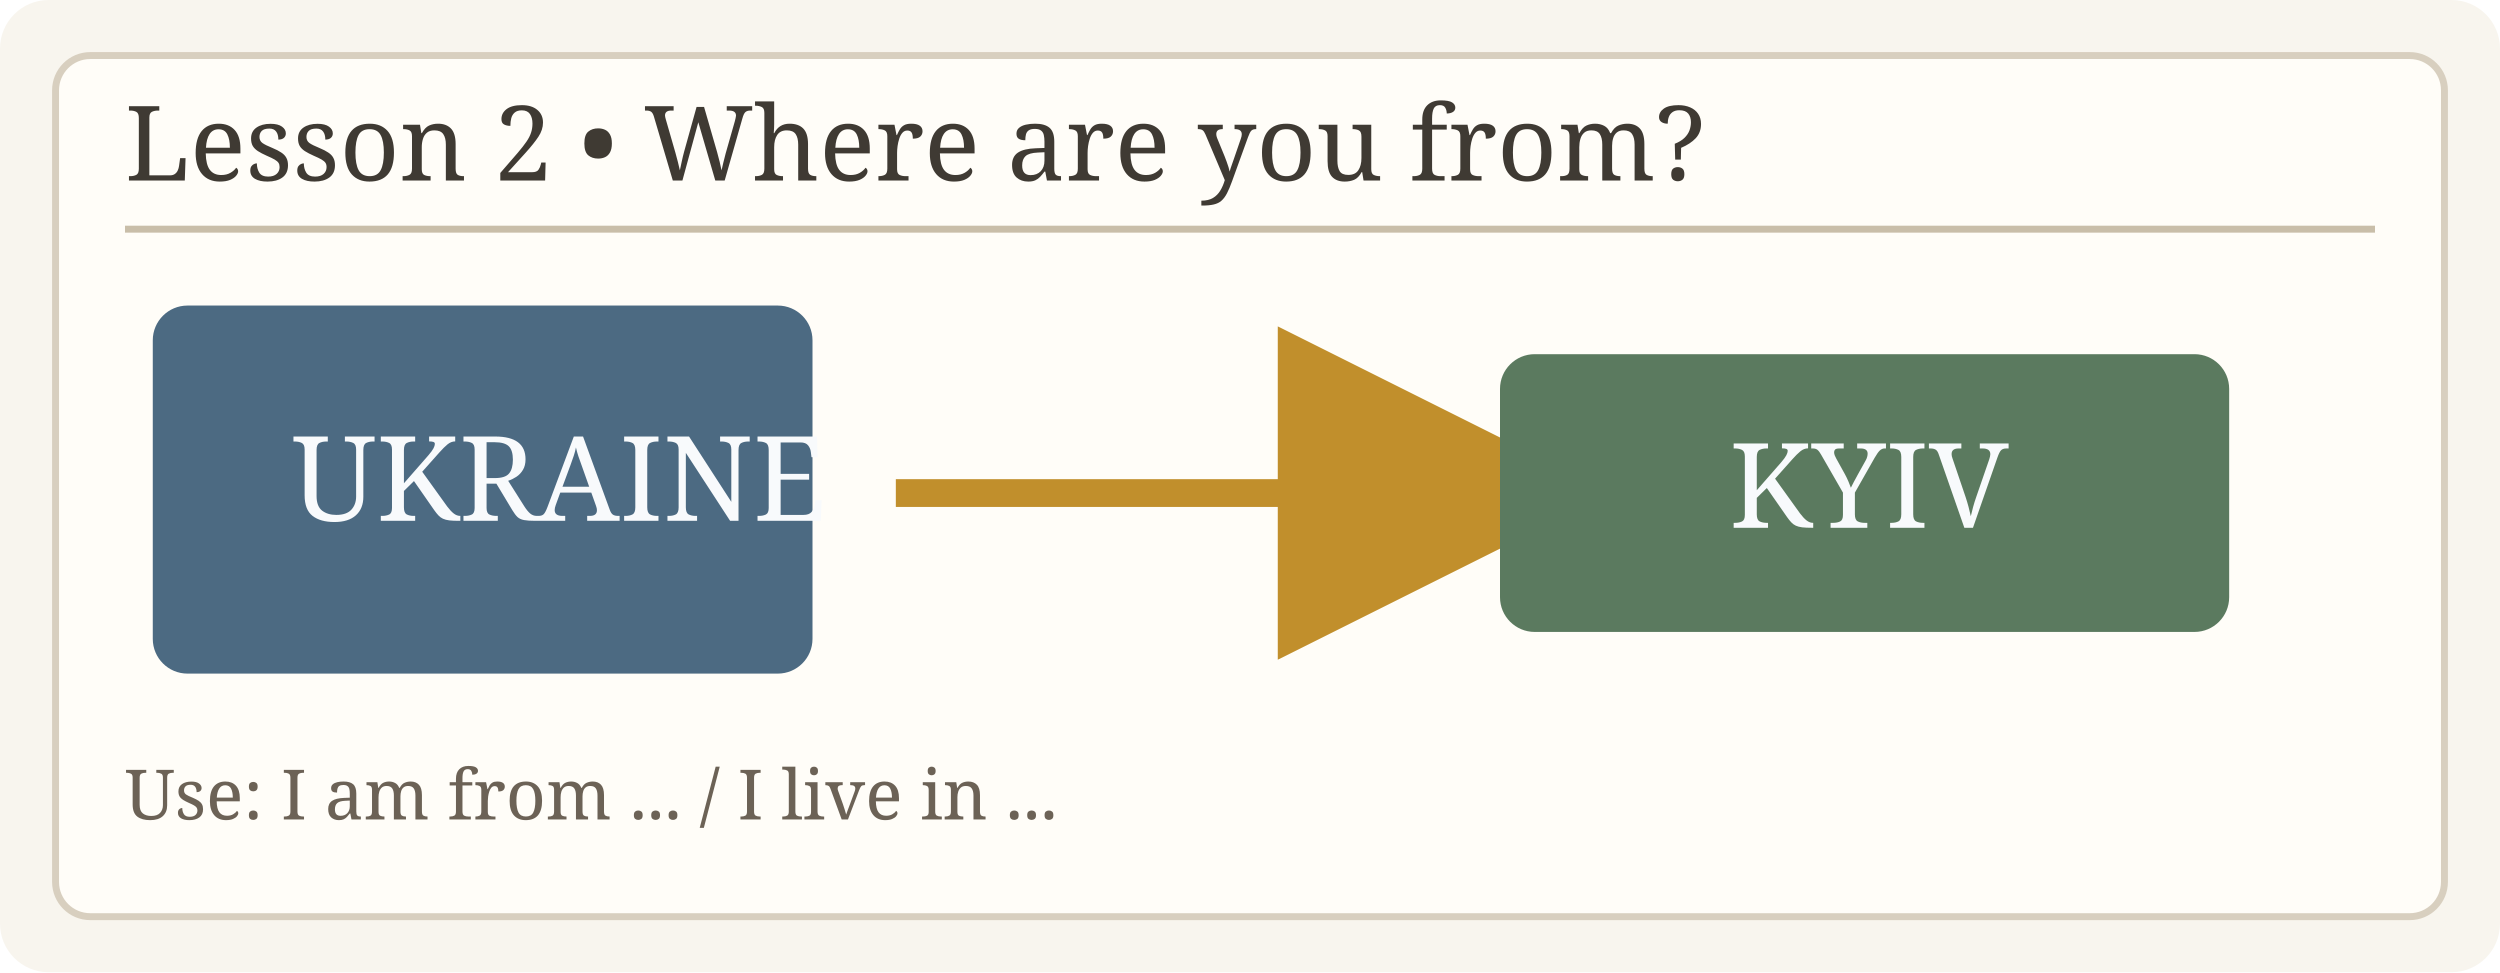
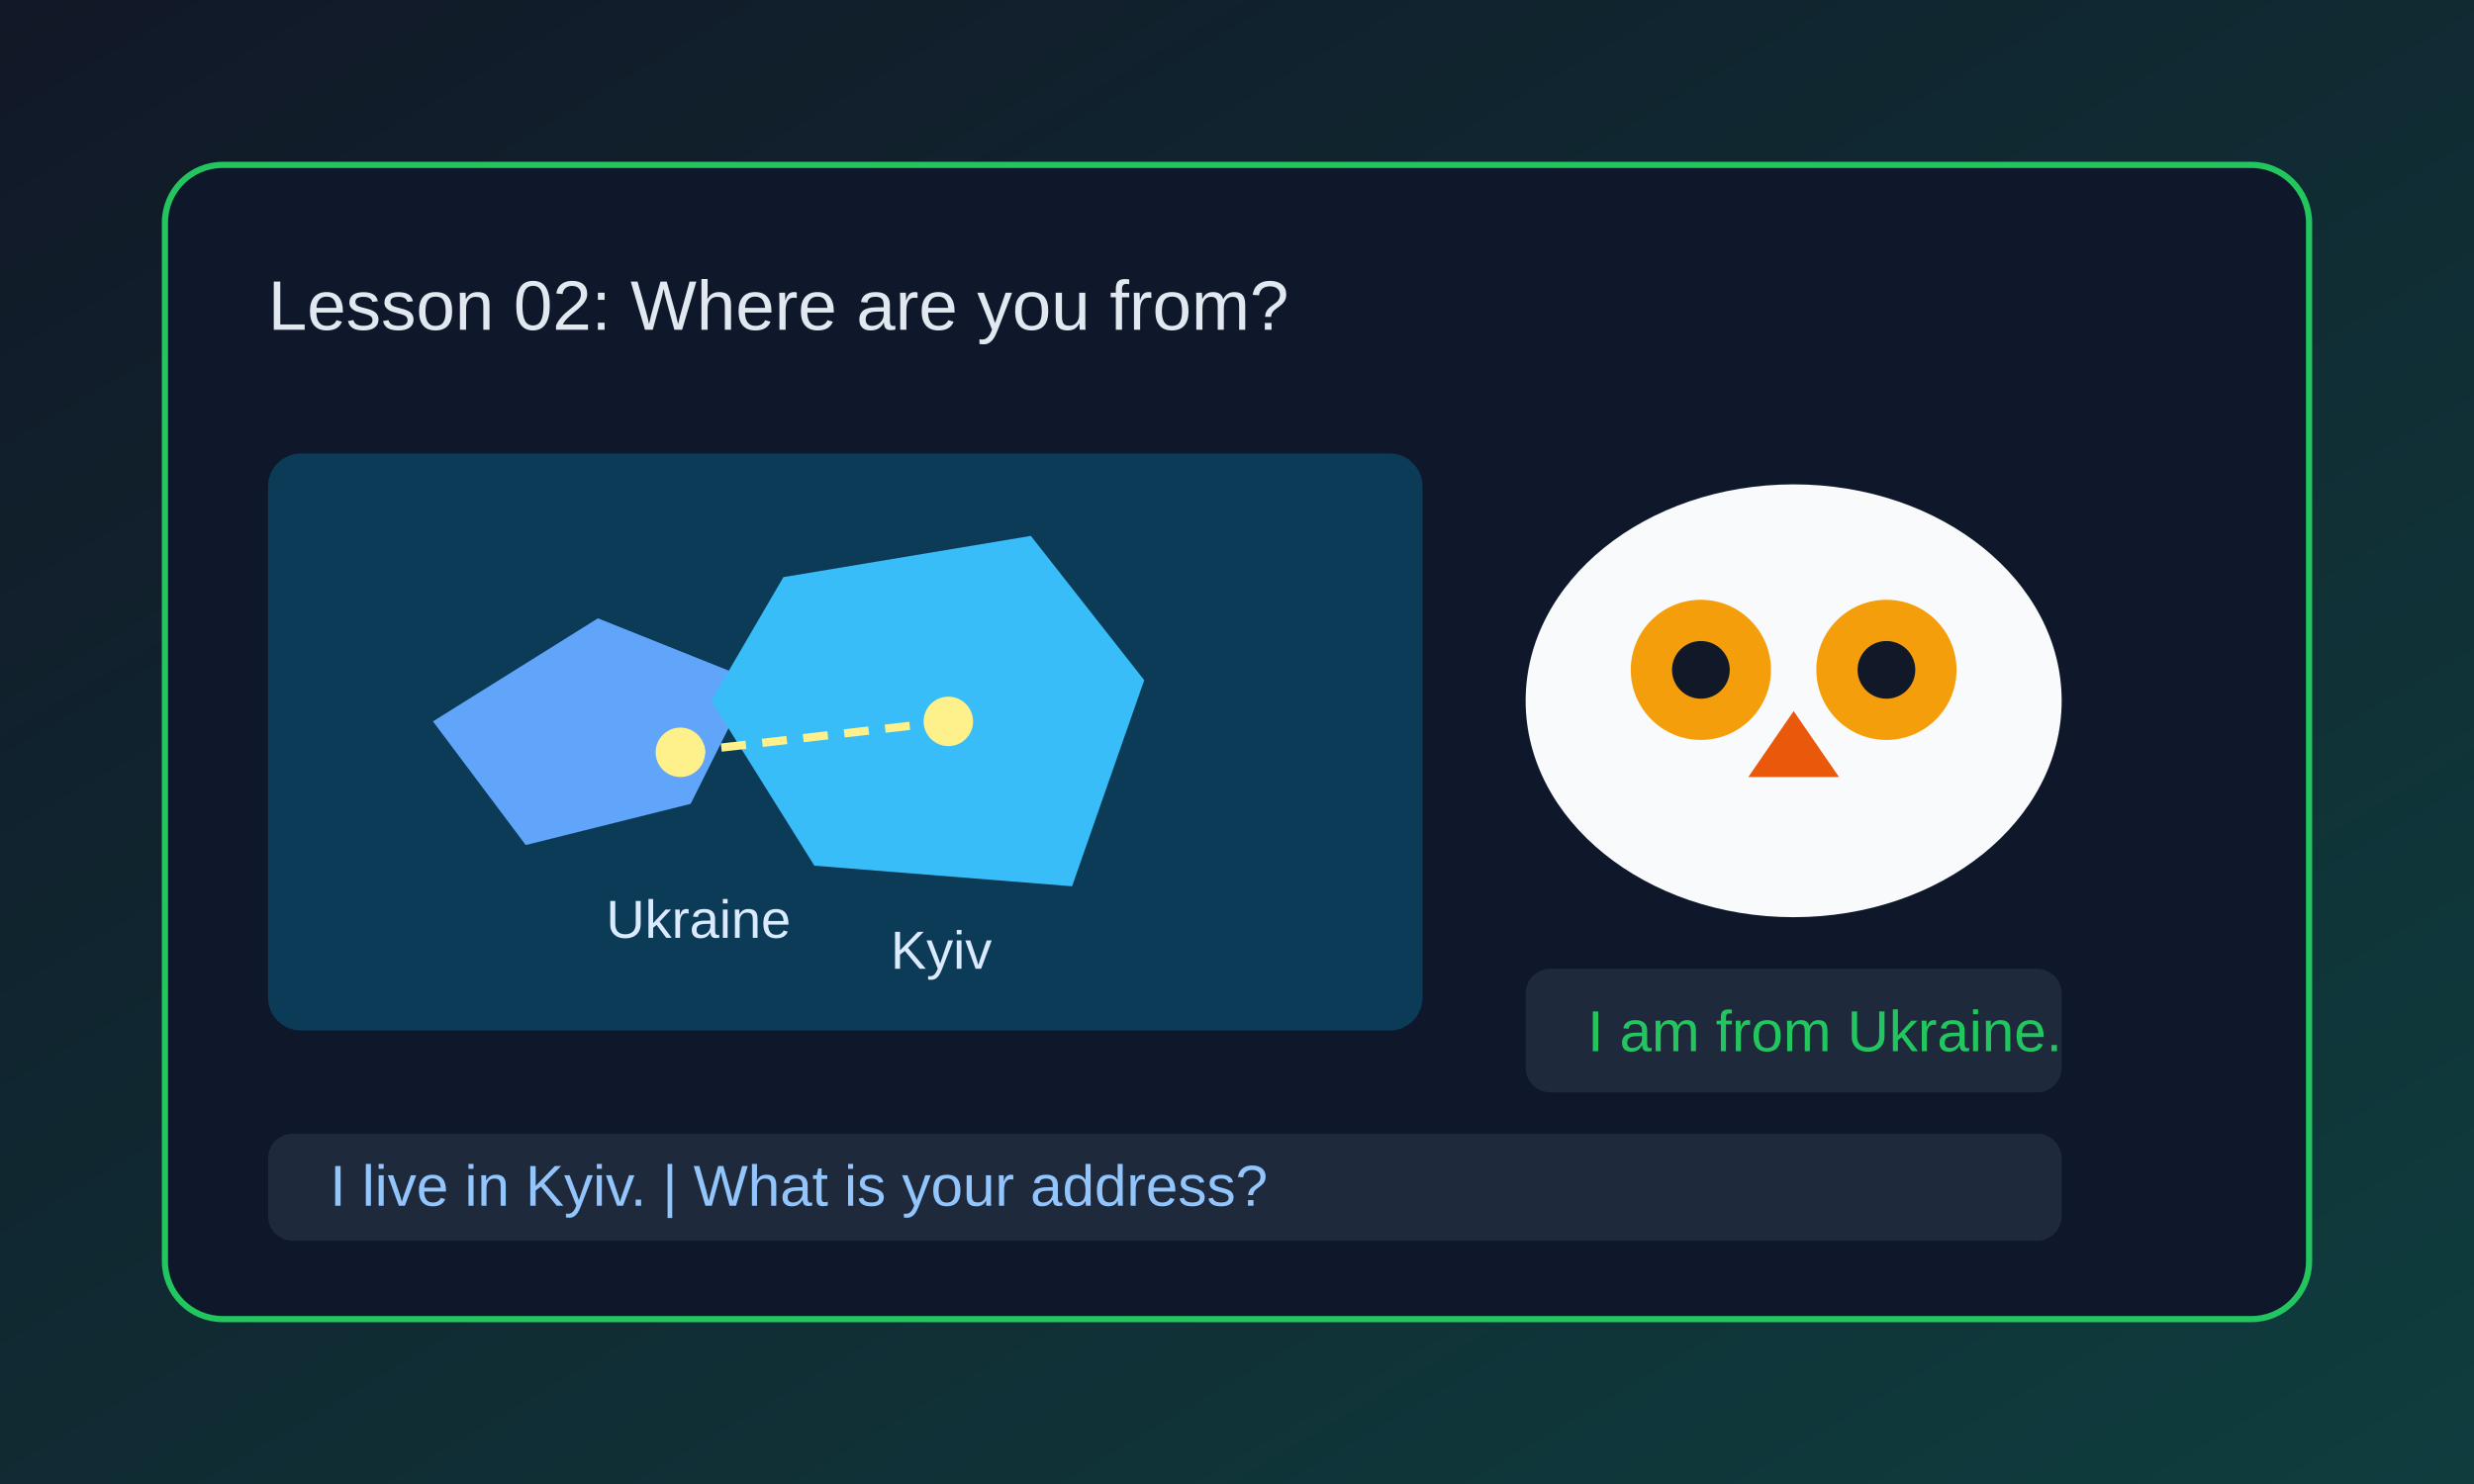
- <svg xmlns="http://www.w3.org/2000/svg" width="720" height="280" viewBox="0 0 720 280">
-   <rect width="720" height="280" fill="#f8f5ee" rx="14" />
-   <rect x="16" y="16" width="688" height="248" fill="#fffdf8" stroke="#d8cfbf" stroke-width="2" rx="10" />
-   <text x="36" y="52" fill="#3f3a33" font-family="Georgia, serif" font-size="30">Lesson 2 • Where are you from?</text>
-   <line x1="36" y1="66" x2="684" y2="66" stroke="#c9bea9" stroke-width="2" />
-   <rect x="44" y="88" width="190" height="106" rx="10" fill="#4c6a82" />
-   <text x="84" y="150" fill="#f8fafc" font-family="Georgia, serif" font-size="34">UKRAINE</text>
-   <path d="M258 142 H416" stroke="#c18f2c" stroke-width="8" marker-end="url(#arrow)" />
-   <rect x="432" y="102" width="210" height="80" rx="10" fill="#5b7a5f" />
-   <text x="498" y="152" fill="#f8fafc" font-family="Georgia, serif" font-size="34">KYIV</text>
-   <text x="36" y="236" fill="#6c6256" font-family="Georgia, serif" font-size="20">Use: I am from ... / I live in ...</text>
+ <svg xmlns="http://www.w3.org/2000/svg" viewBox="0 0 1200 720" role="img" aria-labelledby="title desc">
  <defs>
-     <marker id="arrow" markerWidth="12" markerHeight="12" refX="6" refY="6" orient="auto">
-       <path d="M0,0 L12,6 L0,12 z" fill="#c18f2c" />
-     </marker>
+     <linearGradient id="bg" x1="0" y1="0" x2="1" y2="1">
+       <stop offset="0%" stop-color="#111827" />
+       <stop offset="100%" stop-color="#0f3d3e" />
+     </linearGradient>
  </defs>
+   <rect width="1200" height="720" fill="url(#bg)" />
+   <rect x="80" y="80" width="1040" height="560" rx="28" fill="#0f172a" stroke="#22c55e" stroke-width="3" />
+   <text x="130" y="160" font-family="Segoe UI, Arial, sans-serif" font-size="34" fill="#e2e8f0">Lesson 02: Where are you from?</text>
+   <rect x="130" y="220" width="560" height="280" rx="16" fill="#0b3b56" />
+   <path d="M210 350 L290 300 L365 330 L335 390 L255 410 Z" fill="#60a5fa" />
+   <path d="M380 280 L500 260 L555 330 L520 430 L395 420 L345 340 Z" fill="#38bdf8" />
+   <circle cx="330" cy="365" r="12" fill="#fef08a" />
+   <circle cx="460" cy="350" r="12" fill="#fef08a" />
+   <line x1="330" y1="365" x2="460" y2="350" stroke="#fef08a" stroke-width="4" stroke-dasharray="12 8" />
+   <text x="294" y="455" font-family="Segoe UI, Arial, sans-serif" font-size="26" fill="#dbeafe">Ukraine</text>
+   <text x="432" y="470" font-family="Segoe UI, Arial, sans-serif" font-size="26" fill="#dbeafe">Kyiv</text>
+   <ellipse cx="870" cy="340" rx="130" ry="105" fill="#f8fafc" />
+   <circle cx="825" cy="325" r="34" fill="#f59e0b" />
+   <circle cx="915" cy="325" r="34" fill="#f59e0b" />
+   <circle cx="825" cy="325" r="14" fill="#111827" />
+   <circle cx="915" cy="325" r="14" fill="#111827" />
+   <polygon points="870,345 848,377 892,377" fill="#ea580c" />
+   <rect x="740" y="470" width="260" height="60" rx="12" fill="#1e293b" />
+   <text x="770" y="510" font-family="Segoe UI, Arial, sans-serif" font-size="28" fill="#22c55e">I am from Ukraine.</text>
+   <rect x="130" y="550" width="870" height="52" rx="12" fill="#1e293b" />
+   <text x="160" y="585" font-family="Segoe UI, Arial, sans-serif" font-size="28" fill="#93c5fd">I live in Kyiv. | What is your address?</text>
</svg>
